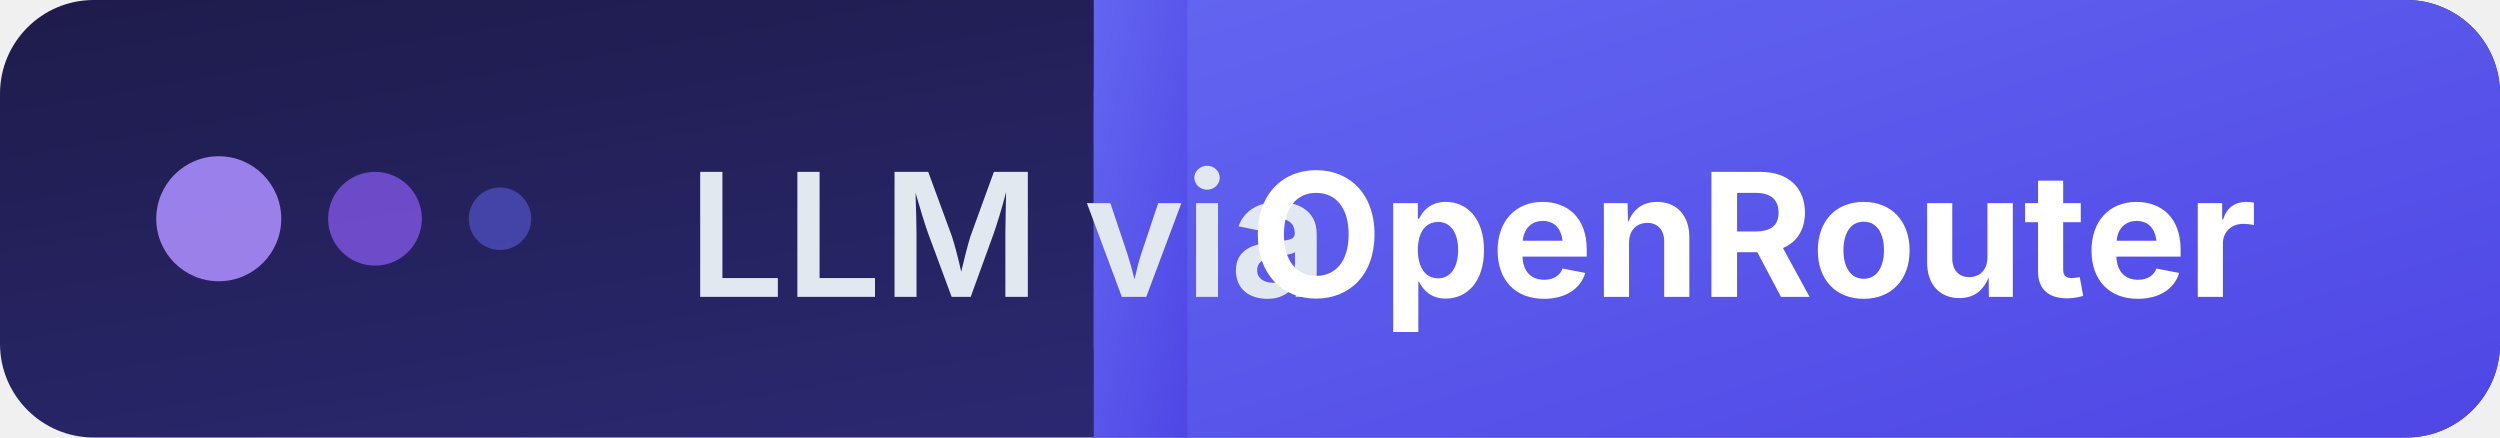
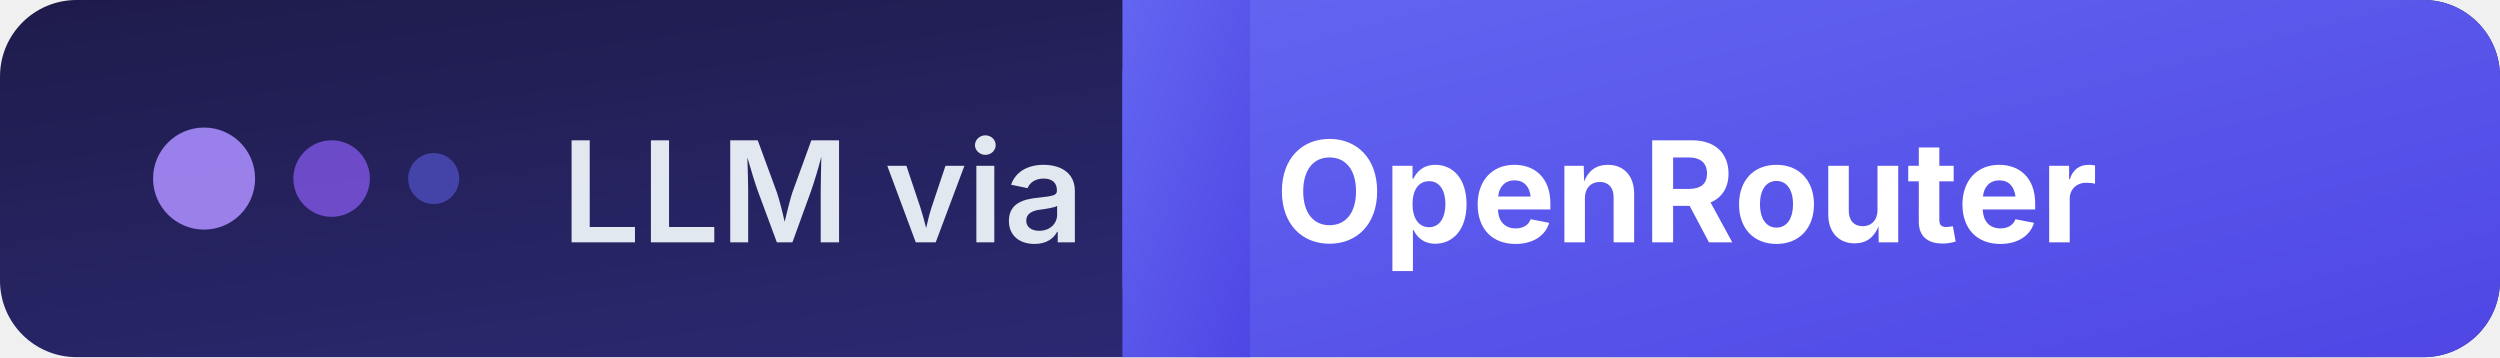
- <svg xmlns="http://www.w3.org/2000/svg" viewBox="0 0 160 28" width="160" height="28">
+ <svg xmlns="http://www.w3.org/2000/svg" viewBox="0 0 196 28" width="196" height="28">
  <defs>
    <linearGradient id="left" x1="0%" y1="0%" x2="100%" y2="100%">
      <stop offset="0%" style="stop-color:#1e1b4b" />
      <stop offset="100%" style="stop-color:#312e81" />
    </linearGradient>
    <linearGradient id="right" x1="0%" y1="0%" x2="100%" y2="100%">
      <stop offset="0%" style="stop-color:#6366f1" />
      <stop offset="100%" style="stop-color:#4f46e5" />
    </linearGradient>
+     <clipPath id="clip-left">
+       <rect width="88" height="28" rx="6" />
+     </clipPath>
+     <clipPath id="clip-right">
+       <rect x="88" width="108" height="28" rx="6" />
+     </clipPath>
  </defs>
-   <rect width="160" height="28" rx="6" fill="url(#left)" />
-   <rect x="70" width="90" height="28" rx="6" fill="url(#right)" />
-   <rect x="70" width="6" height="28" fill="url(#right)" />
-   <circle cx="14" cy="14" r="4" fill="#a78bfa" opacity="0.9" />
-   <circle cx="24" cy="14" r="3" fill="#8b5cf6" opacity="0.7" />
-   <circle cx="32" cy="14" r="2" fill="#6366f1" opacity="0.5" />
-   <text x="44" y="19" font-family="'Inter', sans-serif" font-size="11" font-weight="600" fill="#e2e8f0">LLM via</text>
-   <text x="80" y="19" font-family="'Inter', sans-serif" font-size="11" font-weight="700" fill="#ffffff">OpenRouter</text>
+   <rect width="196" height="28" rx="6" fill="url(#left)" />
+   <rect x="88" width="108" height="28" rx="6" fill="url(#right)" />
+   <rect x="88" width="10" height="28" fill="url(#right)" />
+   <circle cx="16" cy="14" r="4" fill="#a78bfa" opacity="0.9" />
+   <circle cx="26" cy="14" r="3" fill="#8b5cf6" opacity="0.7" />
+   <circle cx="34" cy="14" r="2" fill="#6366f1" opacity="0.5" />
+   <text clip-path="url(#clip-left)" x="44" y="19" font-family="'Inter', 'Helvetica Neue', sans-serif" font-size="11" font-weight="600" fill="#e2e8f0">LLM via</text>
+   <text x="100" y="19" font-family="'Inter', 'Helvetica Neue', sans-serif" font-size="11" font-weight="700" fill="#ffffff">OpenRouter</text>
</svg>
